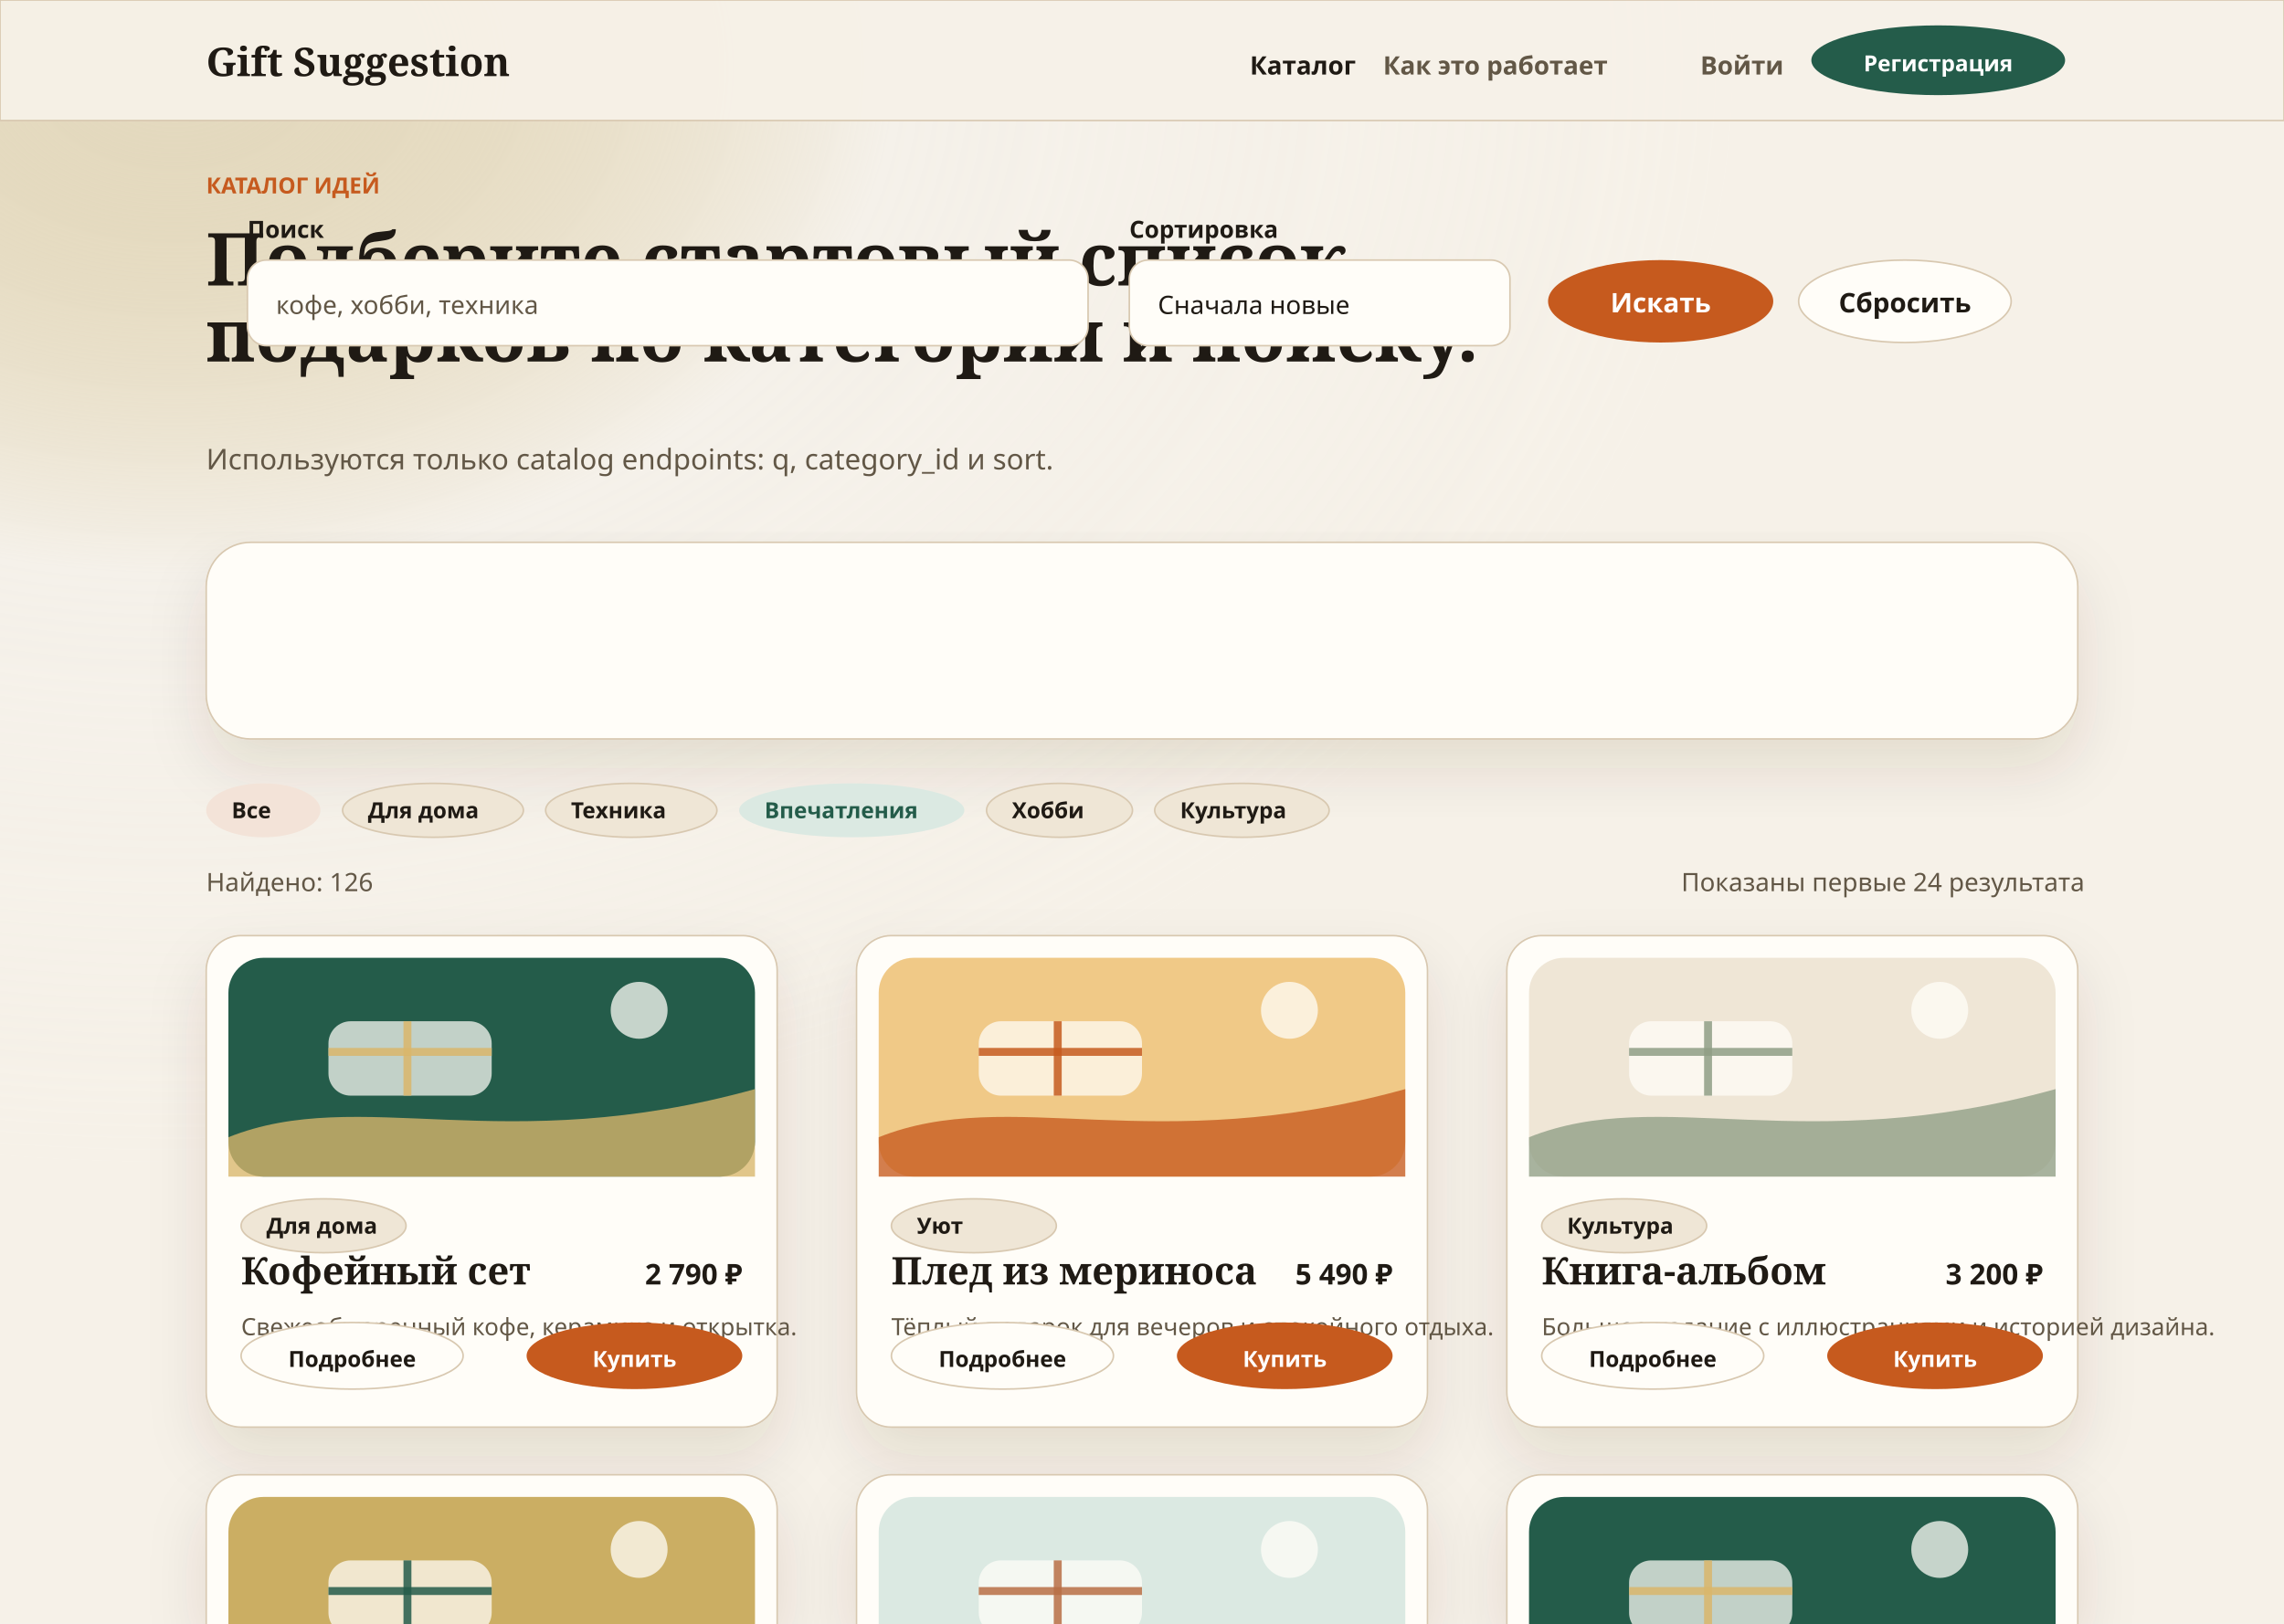
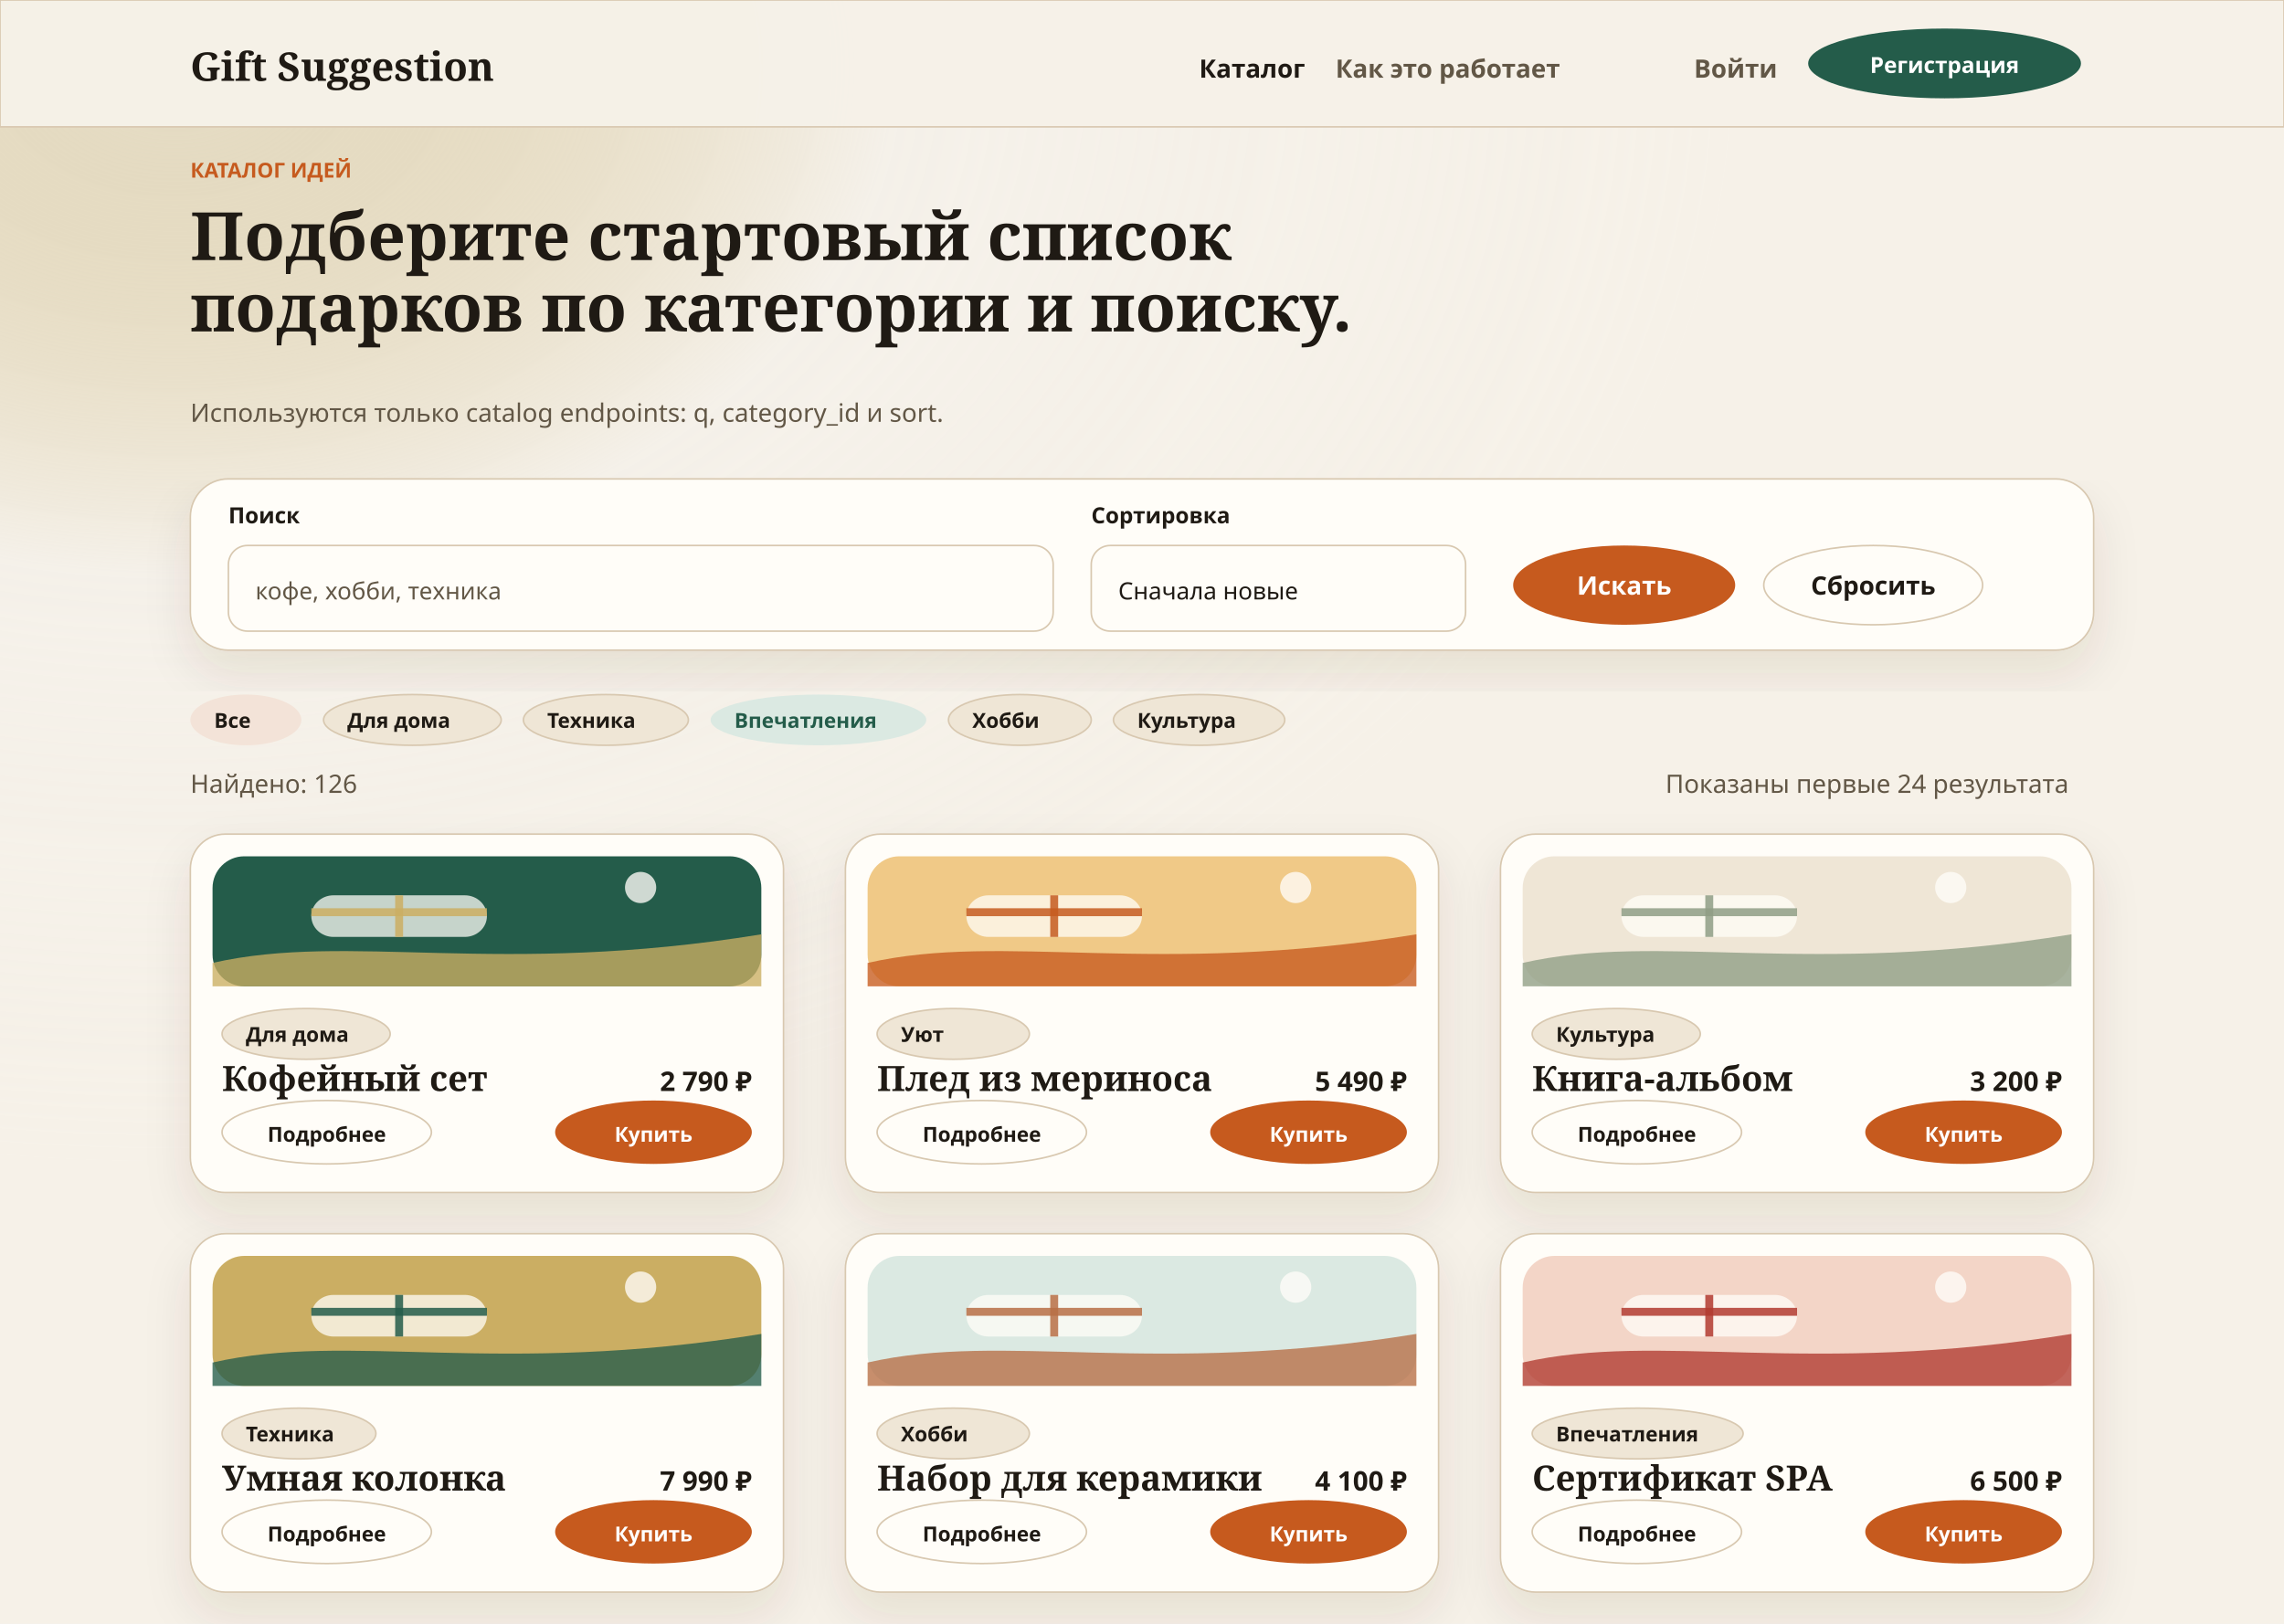
<svg xmlns="http://www.w3.org/2000/svg" width="1440" height="1024" viewBox="0 0 1440 1024" role="img" aria-label="02 Catalog final mockup">
  <defs>
    <radialGradient id="warmGlow" cx="0.08" cy="0.04" r="0.68">
-       <stop offset="0" stop-color="#cbae63" stop-opacity="0.34" />
-       <stop offset="0.46" stop-color="#f6f1e8" stop-opacity="0.8" />
+       <stop offset="0" stop-color="#cbae63" stop-opacity="0.30" />
+       <stop offset="0.46" stop-color="#f6f1e8" stop-opacity="0.82" />
      <stop offset="1" stop-color="#f6f1e8" />
    </radialGradient>
-     <filter id="shadow" x="-20%" y="-20%" width="140%" height="160%">
-       <feDropShadow dx="0" dy="18" stdDeviation="18" flood-color="#4d3319" flood-opacity="0.11" />
+     <filter id="shadow" x="-12%" y="-12%" width="124%" height="136%">
+       <feDropShadow dx="0" dy="14" stdDeviation="14" flood-color="#4d3319" flood-opacity="0.10" />
    </filter>
  </defs>
  <rect x="0" y="0" width="1440" height="1024" rx="0" fill="url(#warmGlow)" />
  <g>
-     <rect x="0" y="0" width="1440" height="76" rx="0" fill="#f6f1e8" stroke="#d8c8b0" stroke-width="1" opacity="0.94" />
-     <text x="130" y="48" fill="#1f1a14" font-family="Fraunces, Georgia, serif" font-size="25" font-weight="800">
-       <tspan x="130" dy="0">Gift Suggestion</tspan>
-     </text>
-     <text x="788" y="47" fill="#1f1a14" font-family="Manrope, Segoe UI, sans-serif" font-size="16" font-weight="900">
-       <tspan x="788" dy="0">Каталог</tspan>
-     </text>
-     <text x="872" y="47" fill="#625746" font-family="Manrope, Segoe UI, sans-serif" font-size="16" font-weight="700">
-       <tspan x="872" dy="0">Как это работает</tspan>
-     </text>
-     <text x="1072" y="47" fill="#625746" font-family="Manrope, Segoe UI, sans-serif" font-size="16" font-weight="700">
-       <tspan x="1072" dy="0">Войти</tspan>
+     <rect x="0" y="0" width="1440" height="80" rx="0" fill="#f6f1e8" stroke="#d8c8b0" stroke-width="1" opacity="0.96" />
+     <text x="120" y="51" fill="#1f1a14" font-family="Fraunces, Georgia, serif" font-size="25" font-weight="800">
+       <tspan x="120" dy="0">Gift Suggestion</tspan>
+     </text>
+     <text x="756" y="49" fill="#1f1a14" font-family="Manrope, Segoe UI, sans-serif" font-size="16" font-weight="900">
+       <tspan x="756" dy="0">Каталог</tspan>
+     </text>
+     <text x="842" y="49" fill="#625746" font-family="Manrope, Segoe UI, sans-serif" font-size="16" font-weight="700">
+       <tspan x="842" dy="0">Как это работает</tspan>
+     </text>
+     <text x="1068" y="49" fill="#625746" font-family="Manrope, Segoe UI, sans-serif" font-size="16" font-weight="700">
+       <tspan x="1068" dy="0">Войти</tspan>
    </text>
    <g opacity="1">
-       <rect x="1142" y="16" width="160" height="44" rx="999" fill="#245c4a" stroke="transparent" stroke-width="1" />
-       <text x="1222" y="45" fill="#ffffff" font-family="Manrope, Segoe UI, sans-serif" font-size="14" font-weight="800" text-anchor="middle">Регистрация</text>
+       <rect x="1140" y="18" width="172" height="44" rx="999" fill="#245c4a" stroke="transparent" stroke-width="1" />
+       <text x="1226" y="46" fill="#ffffff" font-family="Manrope, Segoe UI, sans-serif" font-size="14" font-weight="800" text-anchor="middle">Регистрация</text>
    </g>
  </g>
-   <g transform="translate(130 122)">
-     <text x="0" y="0" fill="#c65a1e" font-family="Manrope, Segoe UI, sans-serif" font-size="14" font-weight="800">
+   <g transform="translate(120 112)">
+     <text x="0" y="0" fill="#c65a1e" font-family="Manrope, Segoe UI, sans-serif" font-size="13" font-weight="800">
      <tspan x="0" dy="0">КАТАЛОГ ИДЕЙ</tspan>
    </text>
-     <text x="0" y="58" fill="#1f1a14" font-family="Fraunces, Georgia, serif" font-size="46" font-weight="700">
+     <text x="0" y="52" fill="#1f1a14" font-family="Fraunces, Georgia, serif" font-size="42" font-weight="700">
      <tspan x="0" dy="0">Подберите стартовый список</tspan>
-       <tspan x="0" dy="48">подарков по категории и поиску.</tspan>
-     </text>
-     <text x="0" y="174" fill="#625746" font-family="Manrope, Segoe UI, sans-serif" font-size="18" font-weight="500">
+       <tspan x="0" dy="45">подарков по категории и поиску.</tspan>
+     </text>
+     <text x="0" y="154" fill="#625746" font-family="Manrope, Segoe UI, sans-serif" font-size="16" font-weight="500">
      <tspan x="0" dy="0">Используются только catalog endpoints: q, category_id и sort.</tspan>
    </text>
-     <g>
-       <rect x="0" y="220" width="1180" height="124" rx="28" fill="#fffdf8" stroke="#d8c8b0" stroke-width="1" filter="url(#shadow)" />
-       <g>
-         <text x="26" y="28" fill="#1f1a14" font-family="Manrope, Segoe UI, sans-serif" font-size="15" font-weight="800">
-           <tspan x="26" dy="0">Поиск</tspan>
-         </text>
-         <rect x="26" y="42" width="530" height="54" rx="12" fill="#fffdf8" stroke="#d8c8b0" />
-         <text x="44" y="76" fill="#625746" font-family="Manrope, Segoe UI, sans-serif" font-size="16" font-weight="500">
-           <tspan x="44" dy="0">кофе, хобби, техника</tspan>
-         </text>
-       </g>
-       <g>
-         <text x="582" y="28" fill="#1f1a14" font-family="Manrope, Segoe UI, sans-serif" font-size="15" font-weight="800">
-           <tspan x="582" dy="0">Сортировка</tspan>
-         </text>
-         <rect x="582" y="42" width="240" height="54" rx="12" fill="#fffdf8" stroke="#d8c8b0" />
-         <text x="600" y="76" fill="#1f1a14" font-family="Manrope, Segoe UI, sans-serif" font-size="16" font-weight="500">
-           <tspan x="600" dy="0">Сначала новые</tspan>
-         </text>
-       </g>
-       <g opacity="1">
-         <rect x="846" y="42" width="142" height="52" rx="999" fill="#c65a1e" stroke="transparent" stroke-width="1" />
-         <text x="917" y="75" fill="#ffffff" font-family="Manrope, Segoe UI, sans-serif" font-size="17" font-weight="800" text-anchor="middle">Искать</text>
-       </g>
-       <g opacity="1">
-         <rect x="1004" y="42" width="134" height="52" rx="999" fill="#fffdf8" stroke="#d8c8b0" stroke-width="1" />
-         <text x="1071" y="75" fill="#1f1a14" font-family="Manrope, Segoe UI, sans-serif" font-size="17" font-weight="800" text-anchor="middle">Сбросить</text>
-       </g>
-     </g>
-     <g>
-       <rect x="0" y="372" width="72" height="34" rx="999" fill="#f3e3d8" />
-       <text x="16" y="394" fill="#1f1a14" font-family="Manrope, Segoe UI, sans-serif" font-size="14" font-weight="800">
-         <tspan x="16" dy="0">Все</tspan>
-       </text>
-     </g>
-     <g>
-       <rect x="86" y="372" width="114" height="34" rx="999" fill="#efe6d6" stroke="#d8c8b0" />
-       <text x="102" y="394" fill="#1f1a14" font-family="Manrope, Segoe UI, sans-serif" font-size="14" font-weight="800">
-         <tspan x="102" dy="0">Для дома</tspan>
-       </text>
-     </g>
-     <g>
-       <rect x="214" y="372" width="108" height="34" rx="999" fill="#efe6d6" stroke="#d8c8b0" />
-       <text x="230" y="394" fill="#1f1a14" font-family="Manrope, Segoe UI, sans-serif" font-size="14" font-weight="800">
-         <tspan x="230" dy="0">Техника</tspan>
-       </text>
-     </g>
-     <g>
-       <rect x="336" y="372" width="142" height="34" rx="999" fill="#dbe9e2" />
-       <text x="352" y="394" fill="#245c4a" font-family="Manrope, Segoe UI, sans-serif" font-size="14" font-weight="800">
-         <tspan x="352" dy="0">Впечатления</tspan>
-       </text>
-     </g>
-     <g>
-       <rect x="492" y="372" width="92" height="34" rx="999" fill="#efe6d6" stroke="#d8c8b0" />
-       <text x="508" y="394" fill="#1f1a14" font-family="Manrope, Segoe UI, sans-serif" font-size="14" font-weight="800">
-         <tspan x="508" dy="0">Хобби</tspan>
-       </text>
-     </g>
-     <g>
-       <rect x="598" y="372" width="110" height="34" rx="999" fill="#efe6d6" stroke="#d8c8b0" />
-       <text x="614" y="394" fill="#1f1a14" font-family="Manrope, Segoe UI, sans-serif" font-size="14" font-weight="800">
-         <tspan x="614" dy="0">Культура</tspan>
-       </text>
-     </g>
-     <text x="0" y="440" fill="#625746" font-family="Manrope, Segoe UI, sans-serif" font-size="16" font-weight="500">
+     <g transform="translate(0 190)">
+       <rect x="0" y="0" width="1200" height="108" rx="24" fill="#fffdf8" stroke="#d8c8b0" stroke-width="1" filter="url(#shadow)" />
+       <g>
+         <text x="24" y="28" fill="#1f1a14" font-family="Manrope, Segoe UI, sans-serif" font-size="14" font-weight="800">
+           <tspan x="24" dy="0">Поиск</tspan>
+         </text>
+         <rect x="24" y="42" width="520" height="54" rx="12" fill="#fffdf8" stroke="#d8c8b0" stroke-width="1" />
+         <text x="41" y="76" fill="#625746" font-family="Manrope, Segoe UI, sans-serif" font-size="15" font-weight="500">
+           <tspan x="41" dy="0">кофе, хобби, техника</tspan>
+         </text>
+       </g>
+       <g>
+         <text x="568" y="28" fill="#1f1a14" font-family="Manrope, Segoe UI, sans-serif" font-size="14" font-weight="800">
+           <tspan x="568" dy="0">Сортировка</tspan>
+         </text>
+         <rect x="568" y="42" width="236" height="54" rx="12" fill="#fffdf8" stroke="#d8c8b0" stroke-width="1" />
+         <text x="585" y="76" fill="#1f1a14" font-family="Manrope, Segoe UI, sans-serif" font-size="15" font-weight="500">
+           <tspan x="585" dy="0">Сначала новые</tspan>
+         </text>
+       </g>
+       <g opacity="1">
+         <rect x="834" y="42" width="140" height="50" rx="999" fill="#c65a1e" stroke="transparent" stroke-width="1" />
+         <text x="904" y="73" fill="#ffffff" font-family="Manrope, Segoe UI, sans-serif" font-size="16" font-weight="800" text-anchor="middle">Искать</text>
+       </g>
+       <g opacity="1">
+         <rect x="992" y="42" width="138" height="50" rx="999" fill="#fffdf8" stroke="#d8c8b0" stroke-width="1" />
+         <text x="1061" y="73" fill="#1f1a14" font-family="Manrope, Segoe UI, sans-serif" font-size="16" font-weight="800" text-anchor="middle">Сбросить</text>
+       </g>
+     </g>
+     <g>
+       <rect x="0" y="326" width="70" height="32" rx="999" fill="#f3e3d8" />
+       <text x="15" y="347" fill="#1f1a14" font-family="Manrope, Segoe UI, sans-serif" font-size="13" font-weight="800">
+         <tspan x="15" dy="0">Все</tspan>
+       </text>
+     </g>
+     <g>
+       <rect x="84" y="326" width="112" height="32" rx="999" fill="#efe6d6" stroke="#d8c8b0" stroke-width="1" />
+       <text x="99" y="347" fill="#1f1a14" font-family="Manrope, Segoe UI, sans-serif" font-size="13" font-weight="800">
+         <tspan x="99" dy="0">Для дома</tspan>
+       </text>
+     </g>
+     <g>
+       <rect x="210" y="326" width="104" height="32" rx="999" fill="#efe6d6" stroke="#d8c8b0" stroke-width="1" />
+       <text x="225" y="347" fill="#1f1a14" font-family="Manrope, Segoe UI, sans-serif" font-size="13" font-weight="800">
+         <tspan x="225" dy="0">Техника</tspan>
+       </text>
+     </g>
+     <g>
+       <rect x="328" y="326" width="136" height="32" rx="999" fill="#dbe9e2" />
+       <text x="343" y="347" fill="#245c4a" font-family="Manrope, Segoe UI, sans-serif" font-size="13" font-weight="800">
+         <tspan x="343" dy="0">Впечатления</tspan>
+       </text>
+     </g>
+     <g>
+       <rect x="478" y="326" width="90" height="32" rx="999" fill="#efe6d6" stroke="#d8c8b0" stroke-width="1" />
+       <text x="493" y="347" fill="#1f1a14" font-family="Manrope, Segoe UI, sans-serif" font-size="13" font-weight="800">
+         <tspan x="493" dy="0">Хобби</tspan>
+       </text>
+     </g>
+     <g>
+       <rect x="582" y="326" width="108" height="32" rx="999" fill="#efe6d6" stroke="#d8c8b0" stroke-width="1" />
+       <text x="597" y="347" fill="#1f1a14" font-family="Manrope, Segoe UI, sans-serif" font-size="13" font-weight="800">
+         <tspan x="597" dy="0">Культура</tspan>
+       </text>
+     </g>
+     <text x="0" y="388" fill="#625746" font-family="Manrope, Segoe UI, sans-serif" font-size="16" font-weight="500">
      <tspan x="0" dy="0">Найдено: 126</tspan>
    </text>
-     <text x="930" y="440" fill="#625746" font-family="Manrope, Segoe UI, sans-serif" font-size="16" font-weight="500">
+     <text x="930" y="388" fill="#625746" font-family="Manrope, Segoe UI, sans-serif" font-size="16" font-weight="500">
      <tspan x="930" dy="0">Показаны первые 24 результата</tspan>
    </text>
-     <g>
-       <rect x="0" y="468" width="360" height="310" rx="22" fill="#fffdf8" stroke="#d8c8b0" stroke-width="1" filter="url(#shadow)" />
-       <g>
-         <rect x="14" y="482" width="332" height="138" rx="22" fill="#245c4a" />
-         <path d="M14 595.16 C97 562.04, 186.64 608.96, 346 564.8 L346 620 L14 620 Z" fill="#d9b66b" opacity="0.78" />
-         <circle cx="272.96" cy="515.12" r="17.94" fill="#fffdf8" opacity="0.74" />
-         <rect x="77.08" y="522.02" width="102.92" height="46.92" rx="14" fill="#fffdf8" opacity="0.72" />
-         <line x1="126.88" y1="522.02" x2="126.88" y2="568.94" stroke="#d9b66b" stroke-width="5" opacity="0.85" />
-         <line x1="77.08" y1="541.34" x2="180" y2="541.34" stroke="#d9b66b" stroke-width="5" opacity="0.85" />
-       </g>
-       <g>
-         <rect x="22" y="634" width="104" height="34" rx="999" fill="#efe6d6" stroke="#d8c8b0" />
-         <text x="38" y="656" fill="#1f1a14" font-family="Manrope, Segoe UI, sans-serif" font-size="14" font-weight="800">
-           <tspan x="38" dy="0">Для дома</tspan>
-         </text>
-       </g>
-       <text x="22" y="688" fill="#1f1a14" font-family="Fraunces, Georgia, serif" font-size="24" font-weight="700">
-         <tspan x="22" dy="0">Кофейный сет</tspan>
-       </text>
-       <text x="338" y="688" fill="#1f1a14" font-family="Manrope, Segoe UI, sans-serif" font-size="18" font-weight="900" text-anchor="end">
-         <tspan x="338" dy="0">2 790 ₽</tspan>
-       </text>
-       <text x="22" y="720" fill="#625746" font-family="Manrope, Segoe UI, sans-serif" font-size="15" font-weight="500">
-         <tspan x="22" dy="0">Свежеобжаренный кофе, керамика и открытка.</tspan>
-       </text>
-       <g opacity="1">
-         <rect x="22" y="712" width="140" height="42" rx="999" fill="#fffdf8" stroke="#d8c8b0" stroke-width="1" />
-         <text x="92" y="740" fill="#1f1a14" font-family="Manrope, Segoe UI, sans-serif" font-size="14" font-weight="800" text-anchor="middle">Подробнее</text>
-       </g>
-       <g opacity="1">
-         <rect x="202" y="712" width="136" height="42" rx="999" fill="#c65a1e" stroke="transparent" stroke-width="1" />
-         <text x="270" y="740" fill="#ffffff" font-family="Manrope, Segoe UI, sans-serif" font-size="14" font-weight="800" text-anchor="middle">Купить</text>
-       </g>
-     </g>
-     <g>
-       <rect x="410" y="468" width="360" height="310" rx="22" fill="#fffdf8" stroke="#d8c8b0" stroke-width="1" filter="url(#shadow)" />
-       <g>
-         <rect x="424" y="482" width="332" height="138" rx="22" fill="#f0c987" />
-         <path d="M424 595.16 C507 562.04, 596.64 608.96, 756 564.8 L756 620 L424 620 Z" fill="#c65a1e" opacity="0.78" />
-         <circle cx="682.96" cy="515.12" r="17.94" fill="#fffdf8" opacity="0.74" />
-         <rect x="487.08" y="522.02" width="102.92" height="46.92" rx="14" fill="#fffdf8" opacity="0.72" />
-         <line x1="536.88" y1="522.02" x2="536.88" y2="568.94" stroke="#c65a1e" stroke-width="5" opacity="0.85" />
-         <line x1="487.08" y1="541.34" x2="590" y2="541.34" stroke="#c65a1e" stroke-width="5" opacity="0.85" />
-       </g>
-       <g>
-         <rect x="432" y="634" width="104" height="34" rx="999" fill="#efe6d6" stroke="#d8c8b0" />
-         <text x="448" y="656" fill="#1f1a14" font-family="Manrope, Segoe UI, sans-serif" font-size="14" font-weight="800">
-           <tspan x="448" dy="0">Уют</tspan>
-         </text>
-       </g>
-       <text x="432" y="688" fill="#1f1a14" font-family="Fraunces, Georgia, serif" font-size="24" font-weight="700">
-         <tspan x="432" dy="0">Плед из мериноса</tspan>
-       </text>
-       <text x="748" y="688" fill="#1f1a14" font-family="Manrope, Segoe UI, sans-serif" font-size="18" font-weight="900" text-anchor="end">
-         <tspan x="748" dy="0">5 490 ₽</tspan>
-       </text>
-       <text x="432" y="720" fill="#625746" font-family="Manrope, Segoe UI, sans-serif" font-size="15" font-weight="500">
-         <tspan x="432" dy="0">Тёплый подарок для вечеров и спокойного отдыха.</tspan>
-       </text>
-       <g opacity="1">
-         <rect x="432" y="712" width="140" height="42" rx="999" fill="#fffdf8" stroke="#d8c8b0" stroke-width="1" />
-         <text x="502" y="740" fill="#1f1a14" font-family="Manrope, Segoe UI, sans-serif" font-size="14" font-weight="800" text-anchor="middle">Подробнее</text>
-       </g>
-       <g opacity="1">
-         <rect x="612" y="712" width="136" height="42" rx="999" fill="#c65a1e" stroke="transparent" stroke-width="1" />
-         <text x="680" y="740" fill="#ffffff" font-family="Manrope, Segoe UI, sans-serif" font-size="14" font-weight="800" text-anchor="middle">Купить</text>
-       </g>
-     </g>
-     <g>
-       <rect x="820" y="468" width="360" height="310" rx="22" fill="#fffdf8" stroke="#d8c8b0" stroke-width="1" filter="url(#shadow)" />
-       <g>
-         <rect x="834" y="482" width="332" height="138" rx="22" fill="#efe6d6" />
-         <path d="M834 595.16 C917 562.04, 1006.64 608.96, 1166 564.8 L1166 620 L834 620 Z" fill="#8f9e85" opacity="0.78" />
-         <circle cx="1092.96" cy="515.12" r="17.94" fill="#fffdf8" opacity="0.74" />
-         <rect x="897.08" y="522.02" width="102.92" height="46.92" rx="14" fill="#fffdf8" opacity="0.72" />
-         <line x1="946.88" y1="522.02" x2="946.88" y2="568.94" stroke="#8f9e85" stroke-width="5" opacity="0.85" />
-         <line x1="897.08" y1="541.34" x2="1000" y2="541.34" stroke="#8f9e85" stroke-width="5" opacity="0.85" />
-       </g>
-       <g>
-         <rect x="842" y="634" width="104" height="34" rx="999" fill="#efe6d6" stroke="#d8c8b0" />
-         <text x="858" y="656" fill="#1f1a14" font-family="Manrope, Segoe UI, sans-serif" font-size="14" font-weight="800">
-           <tspan x="858" dy="0">Культура</tspan>
-         </text>
-       </g>
-       <text x="842" y="688" fill="#1f1a14" font-family="Fraunces, Georgia, serif" font-size="24" font-weight="700">
-         <tspan x="842" dy="0">Книга-альбом</tspan>
-       </text>
-       <text x="1158" y="688" fill="#1f1a14" font-family="Manrope, Segoe UI, sans-serif" font-size="18" font-weight="900" text-anchor="end">
-         <tspan x="1158" dy="0">3 200 ₽</tspan>
-       </text>
-       <text x="842" y="720" fill="#625746" font-family="Manrope, Segoe UI, sans-serif" font-size="15" font-weight="500">
-         <tspan x="842" dy="0">Большое издание с иллюстрациями и историей дизайна.</tspan>
-       </text>
-       <g opacity="1">
-         <rect x="842" y="712" width="140" height="42" rx="999" fill="#fffdf8" stroke="#d8c8b0" stroke-width="1" />
-         <text x="912" y="740" fill="#1f1a14" font-family="Manrope, Segoe UI, sans-serif" font-size="14" font-weight="800" text-anchor="middle">Подробнее</text>
-       </g>
-       <g opacity="1">
-         <rect x="1022" y="712" width="136" height="42" rx="999" fill="#c65a1e" stroke="transparent" stroke-width="1" />
-         <text x="1090" y="740" fill="#ffffff" font-family="Manrope, Segoe UI, sans-serif" font-size="14" font-weight="800" text-anchor="middle">Купить</text>
-       </g>
-     </g>
-     <g>
-       <rect x="0" y="808" width="360" height="310" rx="22" fill="#fffdf8" stroke="#d8c8b0" stroke-width="1" filter="url(#shadow)" />
-       <g>
-         <rect x="14" y="822" width="332" height="138" rx="22" fill="#cbae63" />
-         <path d="M14 935.16 C97 902.04, 186.64 948.96, 346 904.8 L346 960 L14 960 Z" fill="#245c4a" opacity="0.78" />
-         <circle cx="272.96" cy="855.12" r="17.94" fill="#fffdf8" opacity="0.74" />
-         <rect x="77.08" y="862.02" width="102.92" height="46.92" rx="14" fill="#fffdf8" opacity="0.72" />
-         <line x1="126.88" y1="862.02" x2="126.88" y2="908.94" stroke="#245c4a" stroke-width="5" opacity="0.85" />
-         <line x1="77.08" y1="881.34" x2="180" y2="881.34" stroke="#245c4a" stroke-width="5" opacity="0.85" />
-       </g>
-       <g>
-         <rect x="22" y="974" width="104" height="34" rx="999" fill="#efe6d6" stroke="#d8c8b0" />
-         <text x="38" y="996" fill="#1f1a14" font-family="Manrope, Segoe UI, sans-serif" font-size="14" font-weight="800">
-           <tspan x="38" dy="0">Техника</tspan>
-         </text>
-       </g>
-       <text x="22" y="1028" fill="#1f1a14" font-family="Fraunces, Georgia, serif" font-size="24" font-weight="700">
-         <tspan x="22" dy="0">Умная колонка</tspan>
-       </text>
-       <text x="338" y="1028" fill="#1f1a14" font-family="Manrope, Segoe UI, sans-serif" font-size="18" font-weight="900" text-anchor="end">
-         <tspan x="338" dy="0">7 990 ₽</tspan>
-       </text>
-       <text x="22" y="1060" fill="#625746" font-family="Manrope, Segoe UI, sans-serif" font-size="15" font-weight="500">
-         <tspan x="22" dy="0">Музыка, напоминания и голосовые сценарии дома.</tspan>
-       </text>
-       <g opacity="1">
-         <rect x="22" y="1052" width="140" height="42" rx="999" fill="#fffdf8" stroke="#d8c8b0" stroke-width="1" />
-         <text x="92" y="1080" fill="#1f1a14" font-family="Manrope, Segoe UI, sans-serif" font-size="14" font-weight="800" text-anchor="middle">Подробнее</text>
-       </g>
-       <g opacity="1">
-         <rect x="202" y="1052" width="136" height="42" rx="999" fill="#c65a1e" stroke="transparent" stroke-width="1" />
-         <text x="270" y="1080" fill="#ffffff" font-family="Manrope, Segoe UI, sans-serif" font-size="14" font-weight="800" text-anchor="middle">Купить</text>
-       </g>
-     </g>
-     <g>
-       <rect x="410" y="808" width="360" height="310" rx="22" fill="#fffdf8" stroke="#d8c8b0" stroke-width="1" filter="url(#shadow)" />
-       <g>
-         <rect x="424" y="822" width="332" height="138" rx="22" fill="#dbe9e2" />
-         <path d="M424 935.16 C507 902.04, 596.64 948.96, 756 904.8 L756 960 L424 960 Z" fill="#b76e45" opacity="0.78" />
-         <circle cx="682.96" cy="855.12" r="17.94" fill="#fffdf8" opacity="0.74" />
-         <rect x="487.08" y="862.02" width="102.92" height="46.92" rx="14" fill="#fffdf8" opacity="0.72" />
-         <line x1="536.88" y1="862.02" x2="536.88" y2="908.94" stroke="#b76e45" stroke-width="5" opacity="0.85" />
-         <line x1="487.08" y1="881.34" x2="590" y2="881.34" stroke="#b76e45" stroke-width="5" opacity="0.85" />
-       </g>
-       <g>
-         <rect x="432" y="974" width="104" height="34" rx="999" fill="#efe6d6" stroke="#d8c8b0" />
-         <text x="448" y="996" fill="#1f1a14" font-family="Manrope, Segoe UI, sans-serif" font-size="14" font-weight="800">
-           <tspan x="448" dy="0">Хобби</tspan>
-         </text>
-       </g>
-       <text x="432" y="1028" fill="#1f1a14" font-family="Fraunces, Georgia, serif" font-size="24" font-weight="700">
-         <tspan x="432" dy="0">Набор для керамики</tspan>
-       </text>
-       <text x="748" y="1028" fill="#1f1a14" font-family="Manrope, Segoe UI, sans-serif" font-size="18" font-weight="900" text-anchor="end">
-         <tspan x="748" dy="0">4 100 ₽</tspan>
-       </text>
-       <text x="432" y="1060" fill="#625746" font-family="Manrope, Segoe UI, sans-serif" font-size="15" font-weight="500">
-         <tspan x="432" dy="0">Глина, инструменты и понятный стартовый гид.</tspan>
-       </text>
-       <g opacity="1">
-         <rect x="432" y="1052" width="140" height="42" rx="999" fill="#fffdf8" stroke="#d8c8b0" stroke-width="1" />
-         <text x="502" y="1080" fill="#1f1a14" font-family="Manrope, Segoe UI, sans-serif" font-size="14" font-weight="800" text-anchor="middle">Подробнее</text>
-       </g>
-       <g opacity="1">
-         <rect x="612" y="1052" width="136" height="42" rx="999" fill="#c65a1e" stroke="transparent" stroke-width="1" />
-         <text x="680" y="1080" fill="#ffffff" font-family="Manrope, Segoe UI, sans-serif" font-size="14" font-weight="800" text-anchor="middle">Купить</text>
-       </g>
-     </g>
-     <g>
-       <rect x="820" y="808" width="360" height="310" rx="22" fill="#fffdf8" stroke="#d8c8b0" stroke-width="1" filter="url(#shadow)" />
-       <g>
-         <rect x="834" y="822" width="332" height="138" rx="22" fill="#245c4a" />
-         <path d="M834 935.16 C917 902.04, 1006.64 948.96, 1166 904.8 L1166 960 L834 960 Z" fill="#d9b66b" opacity="0.78" />
-         <circle cx="1092.96" cy="855.12" r="17.94" fill="#fffdf8" opacity="0.74" />
-         <rect x="897.08" y="862.02" width="102.92" height="46.92" rx="14" fill="#fffdf8" opacity="0.72" />
-         <line x1="946.88" y1="862.02" x2="946.88" y2="908.94" stroke="#d9b66b" stroke-width="5" opacity="0.85" />
-         <line x1="897.08" y1="881.34" x2="1000" y2="881.34" stroke="#d9b66b" stroke-width="5" opacity="0.85" />
-       </g>
-       <g>
-         <rect x="842" y="974" width="104" height="34" rx="999" fill="#efe6d6" stroke="#d8c8b0" />
-         <text x="858" y="996" fill="#1f1a14" font-family="Manrope, Segoe UI, sans-serif" font-size="14" font-weight="800">
-           <tspan x="858" dy="0">Впечатления</tspan>
-         </text>
-       </g>
-       <text x="842" y="1028" fill="#1f1a14" font-family="Fraunces, Georgia, serif" font-size="24" font-weight="700">
-         <tspan x="842" dy="0">Сертификат SPA</tspan>
-       </text>
-       <text x="1158" y="1028" fill="#1f1a14" font-family="Manrope, Segoe UI, sans-serif" font-size="18" font-weight="900" text-anchor="end">
-         <tspan x="1158" dy="0">6 500 ₽</tspan>
-       </text>
-       <text x="842" y="1060" fill="#625746" font-family="Manrope, Segoe UI, sans-serif" font-size="15" font-weight="500">
-         <tspan x="842" dy="0">Подарок-восстановление без угадывания размера.</tspan>
-       </text>
-       <g opacity="1">
-         <rect x="842" y="1052" width="140" height="42" rx="999" fill="#fffdf8" stroke="#d8c8b0" stroke-width="1" />
-         <text x="912" y="1080" fill="#1f1a14" font-family="Manrope, Segoe UI, sans-serif" font-size="14" font-weight="800" text-anchor="middle">Подробнее</text>
-       </g>
-       <g opacity="1">
-         <rect x="1022" y="1052" width="136" height="42" rx="999" fill="#c65a1e" stroke="transparent" stroke-width="1" />
-         <text x="1090" y="1080" fill="#ffffff" font-family="Manrope, Segoe UI, sans-serif" font-size="14" font-weight="800" text-anchor="middle">Купить</text>
+     <g transform="translate(0 414)">
+       <rect x="0" y="0" width="374" height="226" rx="22" fill="#fffdf8" stroke="#d8c8b0" stroke-width="1" filter="url(#shadow)" />
+       <g>
+         <rect x="14" y="14" width="346" height="82" rx="20" fill="#245c4a" />
+         <path d="M14 81.24 C100.5 61.56, 193.92 90.26, 360 63.2 L360 96 L14 96 Z" fill="#cbae63" opacity="0.78" />
+         <circle cx="283.88" cy="33.68" r="9.84" fill="#fffdf8" opacity="0.78" />
+         <rect x="76.28" y="38.6" width="110.72" height="26.24" rx="14" fill="#fffdf8" opacity="0.74" />
+         <line x1="131.64" y1="38.6" x2="131.64" y2="64.84" stroke="#cbae63" stroke-width="5" opacity="0.85" />
+         <line x1="76.28" y1="49.26" x2="187" y2="49.26" stroke="#cbae63" stroke-width="5" opacity="0.85" />
+       </g>
+       <g>
+         <rect x="20" y="110" width="106" height="32" rx="999" fill="#efe6d6" stroke="#d8c8b0" stroke-width="1" />
+         <text x="35" y="131" fill="#1f1a14" font-family="Manrope, Segoe UI, sans-serif" font-size="13" font-weight="800">
+           <tspan x="35" dy="0">Для дома</tspan>
+         </text>
+       </g>
+       <text x="20" y="162" fill="#1f1a14" font-family="Fraunces, Georgia, serif" font-size="22" font-weight="700">
+         <tspan x="20" dy="0">Кофейный сет</tspan>
+       </text>
+       <text x="354" y="162" fill="#1f1a14" font-family="Manrope, Segoe UI, sans-serif" font-size="17" font-weight="900" text-anchor="end">
+         <tspan x="354" dy="0">2 790 ₽</tspan>
+       </text>
+       <g opacity="1">
+         <rect x="20" y="168" width="132" height="40" rx="999" fill="#fffdf8" stroke="#d8c8b0" stroke-width="1" />
+         <text x="86" y="194" fill="#1f1a14" font-family="Manrope, Segoe UI, sans-serif" font-size="13" font-weight="800" text-anchor="middle">Подробнее</text>
+       </g>
+       <g opacity="1">
+         <rect x="230" y="168" width="124" height="40" rx="999" fill="#c65a1e" stroke="transparent" stroke-width="1" />
+         <text x="292" y="194" fill="#ffffff" font-family="Manrope, Segoe UI, sans-serif" font-size="13" font-weight="800" text-anchor="middle">Купить</text>
+       </g>
+     </g>
+     <g transform="translate(413 414)">
+       <rect x="0" y="0" width="374" height="226" rx="22" fill="#fffdf8" stroke="#d8c8b0" stroke-width="1" filter="url(#shadow)" />
+       <g>
+         <rect x="14" y="14" width="346" height="82" rx="20" fill="#f0c987" />
+         <path d="M14 81.24 C100.5 61.56, 193.92 90.26, 360 63.2 L360 96 L14 96 Z" fill="#c65a1e" opacity="0.78" />
+         <circle cx="283.88" cy="33.68" r="9.84" fill="#fffdf8" opacity="0.78" />
+         <rect x="76.28" y="38.6" width="110.72" height="26.24" rx="14" fill="#fffdf8" opacity="0.74" />
+         <line x1="131.64" y1="38.6" x2="131.64" y2="64.84" stroke="#c65a1e" stroke-width="5" opacity="0.85" />
+         <line x1="76.28" y1="49.26" x2="187" y2="49.26" stroke="#c65a1e" stroke-width="5" opacity="0.85" />
+       </g>
+       <g>
+         <rect x="20" y="110" width="96" height="32" rx="999" fill="#efe6d6" stroke="#d8c8b0" stroke-width="1" />
+         <text x="35" y="131" fill="#1f1a14" font-family="Manrope, Segoe UI, sans-serif" font-size="13" font-weight="800">
+           <tspan x="35" dy="0">Уют</tspan>
+         </text>
+       </g>
+       <text x="20" y="162" fill="#1f1a14" font-family="Fraunces, Georgia, serif" font-size="22" font-weight="700">
+         <tspan x="20" dy="0">Плед из мериноса</tspan>
+       </text>
+       <text x="354" y="162" fill="#1f1a14" font-family="Manrope, Segoe UI, sans-serif" font-size="17" font-weight="900" text-anchor="end">
+         <tspan x="354" dy="0">5 490 ₽</tspan>
+       </text>
+       <g opacity="1">
+         <rect x="20" y="168" width="132" height="40" rx="999" fill="#fffdf8" stroke="#d8c8b0" stroke-width="1" />
+         <text x="86" y="194" fill="#1f1a14" font-family="Manrope, Segoe UI, sans-serif" font-size="13" font-weight="800" text-anchor="middle">Подробнее</text>
+       </g>
+       <g opacity="1">
+         <rect x="230" y="168" width="124" height="40" rx="999" fill="#c65a1e" stroke="transparent" stroke-width="1" />
+         <text x="292" y="194" fill="#ffffff" font-family="Manrope, Segoe UI, sans-serif" font-size="13" font-weight="800" text-anchor="middle">Купить</text>
+       </g>
+     </g>
+     <g transform="translate(826 414)">
+       <rect x="0" y="0" width="374" height="226" rx="22" fill="#fffdf8" stroke="#d8c8b0" stroke-width="1" filter="url(#shadow)" />
+       <g>
+         <rect x="14" y="14" width="346" height="82" rx="20" fill="#efe6d6" />
+         <path d="M14 81.24 C100.5 61.56, 193.92 90.26, 360 63.2 L360 96 L14 96 Z" fill="#8f9e85" opacity="0.78" />
+         <circle cx="283.88" cy="33.68" r="9.84" fill="#fffdf8" opacity="0.78" />
+         <rect x="76.28" y="38.6" width="110.72" height="26.24" rx="14" fill="#fffdf8" opacity="0.74" />
+         <line x1="131.64" y1="38.6" x2="131.64" y2="64.84" stroke="#8f9e85" stroke-width="5" opacity="0.85" />
+         <line x1="76.28" y1="49.26" x2="187" y2="49.26" stroke="#8f9e85" stroke-width="5" opacity="0.85" />
+       </g>
+       <g>
+         <rect x="20" y="110" width="106" height="32" rx="999" fill="#efe6d6" stroke="#d8c8b0" stroke-width="1" />
+         <text x="35" y="131" fill="#1f1a14" font-family="Manrope, Segoe UI, sans-serif" font-size="13" font-weight="800">
+           <tspan x="35" dy="0">Культура</tspan>
+         </text>
+       </g>
+       <text x="20" y="162" fill="#1f1a14" font-family="Fraunces, Georgia, serif" font-size="22" font-weight="700">
+         <tspan x="20" dy="0">Книга-альбом</tspan>
+       </text>
+       <text x="354" y="162" fill="#1f1a14" font-family="Manrope, Segoe UI, sans-serif" font-size="17" font-weight="900" text-anchor="end">
+         <tspan x="354" dy="0">3 200 ₽</tspan>
+       </text>
+       <g opacity="1">
+         <rect x="20" y="168" width="132" height="40" rx="999" fill="#fffdf8" stroke="#d8c8b0" stroke-width="1" />
+         <text x="86" y="194" fill="#1f1a14" font-family="Manrope, Segoe UI, sans-serif" font-size="13" font-weight="800" text-anchor="middle">Подробнее</text>
+       </g>
+       <g opacity="1">
+         <rect x="230" y="168" width="124" height="40" rx="999" fill="#c65a1e" stroke="transparent" stroke-width="1" />
+         <text x="292" y="194" fill="#ffffff" font-family="Manrope, Segoe UI, sans-serif" font-size="13" font-weight="800" text-anchor="middle">Купить</text>
+       </g>
+     </g>
+     <g transform="translate(0 666)">
+       <rect x="0" y="0" width="374" height="226" rx="22" fill="#fffdf8" stroke="#d8c8b0" stroke-width="1" filter="url(#shadow)" />
+       <g>
+         <rect x="14" y="14" width="346" height="82" rx="20" fill="#cbae63" />
+         <path d="M14 81.24 C100.5 61.56, 193.92 90.26, 360 63.2 L360 96 L14 96 Z" fill="#245c4a" opacity="0.78" />
+         <circle cx="283.88" cy="33.68" r="9.84" fill="#fffdf8" opacity="0.78" />
+         <rect x="76.28" y="38.6" width="110.72" height="26.24" rx="14" fill="#fffdf8" opacity="0.74" />
+         <line x1="131.64" y1="38.6" x2="131.64" y2="64.84" stroke="#245c4a" stroke-width="5" opacity="0.85" />
+         <line x1="76.28" y1="49.26" x2="187" y2="49.26" stroke="#245c4a" stroke-width="5" opacity="0.85" />
+       </g>
+       <g>
+         <rect x="20" y="110" width="97" height="32" rx="999" fill="#efe6d6" stroke="#d8c8b0" stroke-width="1" />
+         <text x="35" y="131" fill="#1f1a14" font-family="Manrope, Segoe UI, sans-serif" font-size="13" font-weight="800">
+           <tspan x="35" dy="0">Техника</tspan>
+         </text>
+       </g>
+       <text x="20" y="162" fill="#1f1a14" font-family="Fraunces, Georgia, serif" font-size="22" font-weight="700">
+         <tspan x="20" dy="0">Умная колонка</tspan>
+       </text>
+       <text x="354" y="162" fill="#1f1a14" font-family="Manrope, Segoe UI, sans-serif" font-size="17" font-weight="900" text-anchor="end">
+         <tspan x="354" dy="0">7 990 ₽</tspan>
+       </text>
+       <g opacity="1">
+         <rect x="20" y="168" width="132" height="40" rx="999" fill="#fffdf8" stroke="#d8c8b0" stroke-width="1" />
+         <text x="86" y="194" fill="#1f1a14" font-family="Manrope, Segoe UI, sans-serif" font-size="13" font-weight="800" text-anchor="middle">Подробнее</text>
+       </g>
+       <g opacity="1">
+         <rect x="230" y="168" width="124" height="40" rx="999" fill="#c65a1e" stroke="transparent" stroke-width="1" />
+         <text x="292" y="194" fill="#ffffff" font-family="Manrope, Segoe UI, sans-serif" font-size="13" font-weight="800" text-anchor="middle">Купить</text>
+       </g>
+     </g>
+     <g transform="translate(413 666)">
+       <rect x="0" y="0" width="374" height="226" rx="22" fill="#fffdf8" stroke="#d8c8b0" stroke-width="1" filter="url(#shadow)" />
+       <g>
+         <rect x="14" y="14" width="346" height="82" rx="20" fill="#dbe9e2" />
+         <path d="M14 81.24 C100.5 61.56, 193.92 90.26, 360 63.2 L360 96 L14 96 Z" fill="#b76e45" opacity="0.78" />
+         <circle cx="283.88" cy="33.68" r="9.84" fill="#fffdf8" opacity="0.78" />
+         <rect x="76.28" y="38.6" width="110.72" height="26.24" rx="14" fill="#fffdf8" opacity="0.74" />
+         <line x1="131.64" y1="38.6" x2="131.64" y2="64.84" stroke="#b76e45" stroke-width="5" opacity="0.85" />
+         <line x1="76.28" y1="49.26" x2="187" y2="49.26" stroke="#b76e45" stroke-width="5" opacity="0.85" />
+       </g>
+       <g>
+         <rect x="20" y="110" width="96" height="32" rx="999" fill="#efe6d6" stroke="#d8c8b0" stroke-width="1" />
+         <text x="35" y="131" fill="#1f1a14" font-family="Manrope, Segoe UI, sans-serif" font-size="13" font-weight="800">
+           <tspan x="35" dy="0">Хобби</tspan>
+         </text>
+       </g>
+       <text x="20" y="162" fill="#1f1a14" font-family="Fraunces, Georgia, serif" font-size="22" font-weight="700">
+         <tspan x="20" dy="0">Набор для керамики</tspan>
+       </text>
+       <text x="354" y="162" fill="#1f1a14" font-family="Manrope, Segoe UI, sans-serif" font-size="17" font-weight="900" text-anchor="end">
+         <tspan x="354" dy="0">4 100 ₽</tspan>
+       </text>
+       <g opacity="1">
+         <rect x="20" y="168" width="132" height="40" rx="999" fill="#fffdf8" stroke="#d8c8b0" stroke-width="1" />
+         <text x="86" y="194" fill="#1f1a14" font-family="Manrope, Segoe UI, sans-serif" font-size="13" font-weight="800" text-anchor="middle">Подробнее</text>
+       </g>
+       <g opacity="1">
+         <rect x="230" y="168" width="124" height="40" rx="999" fill="#c65a1e" stroke="transparent" stroke-width="1" />
+         <text x="292" y="194" fill="#ffffff" font-family="Manrope, Segoe UI, sans-serif" font-size="13" font-weight="800" text-anchor="middle">Купить</text>
+       </g>
+     </g>
+     <g transform="translate(826 666)">
+       <rect x="0" y="0" width="374" height="226" rx="22" fill="#fffdf8" stroke="#d8c8b0" stroke-width="1" filter="url(#shadow)" />
+       <g>
+         <rect x="14" y="14" width="346" height="82" rx="20" fill="#f3d5c7" />
+         <path d="M14 81.24 C100.5 61.56, 193.92 90.26, 360 63.2 L360 96 L14 96 Z" fill="#b13a2f" opacity="0.78" />
+         <circle cx="283.88" cy="33.68" r="9.84" fill="#fffdf8" opacity="0.78" />
+         <rect x="76.28" y="38.6" width="110.72" height="26.24" rx="14" fill="#fffdf8" opacity="0.74" />
+         <line x1="131.64" y1="38.6" x2="131.64" y2="64.84" stroke="#b13a2f" stroke-width="5" opacity="0.85" />
+         <line x1="76.28" y1="49.26" x2="187" y2="49.26" stroke="#b13a2f" stroke-width="5" opacity="0.85" />
+       </g>
+       <g>
+         <rect x="20" y="110" width="133" height="32" rx="999" fill="#efe6d6" stroke="#d8c8b0" stroke-width="1" />
+         <text x="35" y="131" fill="#1f1a14" font-family="Manrope, Segoe UI, sans-serif" font-size="13" font-weight="800">
+           <tspan x="35" dy="0">Впечатления</tspan>
+         </text>
+       </g>
+       <text x="20" y="162" fill="#1f1a14" font-family="Fraunces, Georgia, serif" font-size="22" font-weight="700">
+         <tspan x="20" dy="0">Сертификат SPA</tspan>
+       </text>
+       <text x="354" y="162" fill="#1f1a14" font-family="Manrope, Segoe UI, sans-serif" font-size="17" font-weight="900" text-anchor="end">
+         <tspan x="354" dy="0">6 500 ₽</tspan>
+       </text>
+       <g opacity="1">
+         <rect x="20" y="168" width="132" height="40" rx="999" fill="#fffdf8" stroke="#d8c8b0" stroke-width="1" />
+         <text x="86" y="194" fill="#1f1a14" font-family="Manrope, Segoe UI, sans-serif" font-size="13" font-weight="800" text-anchor="middle">Подробнее</text>
+       </g>
+       <g opacity="1">
+         <rect x="230" y="168" width="124" height="40" rx="999" fill="#c65a1e" stroke="transparent" stroke-width="1" />
+         <text x="292" y="194" fill="#ffffff" font-family="Manrope, Segoe UI, sans-serif" font-size="13" font-weight="800" text-anchor="middle">Купить</text>
      </g>
    </g>
  </g>
</svg>
